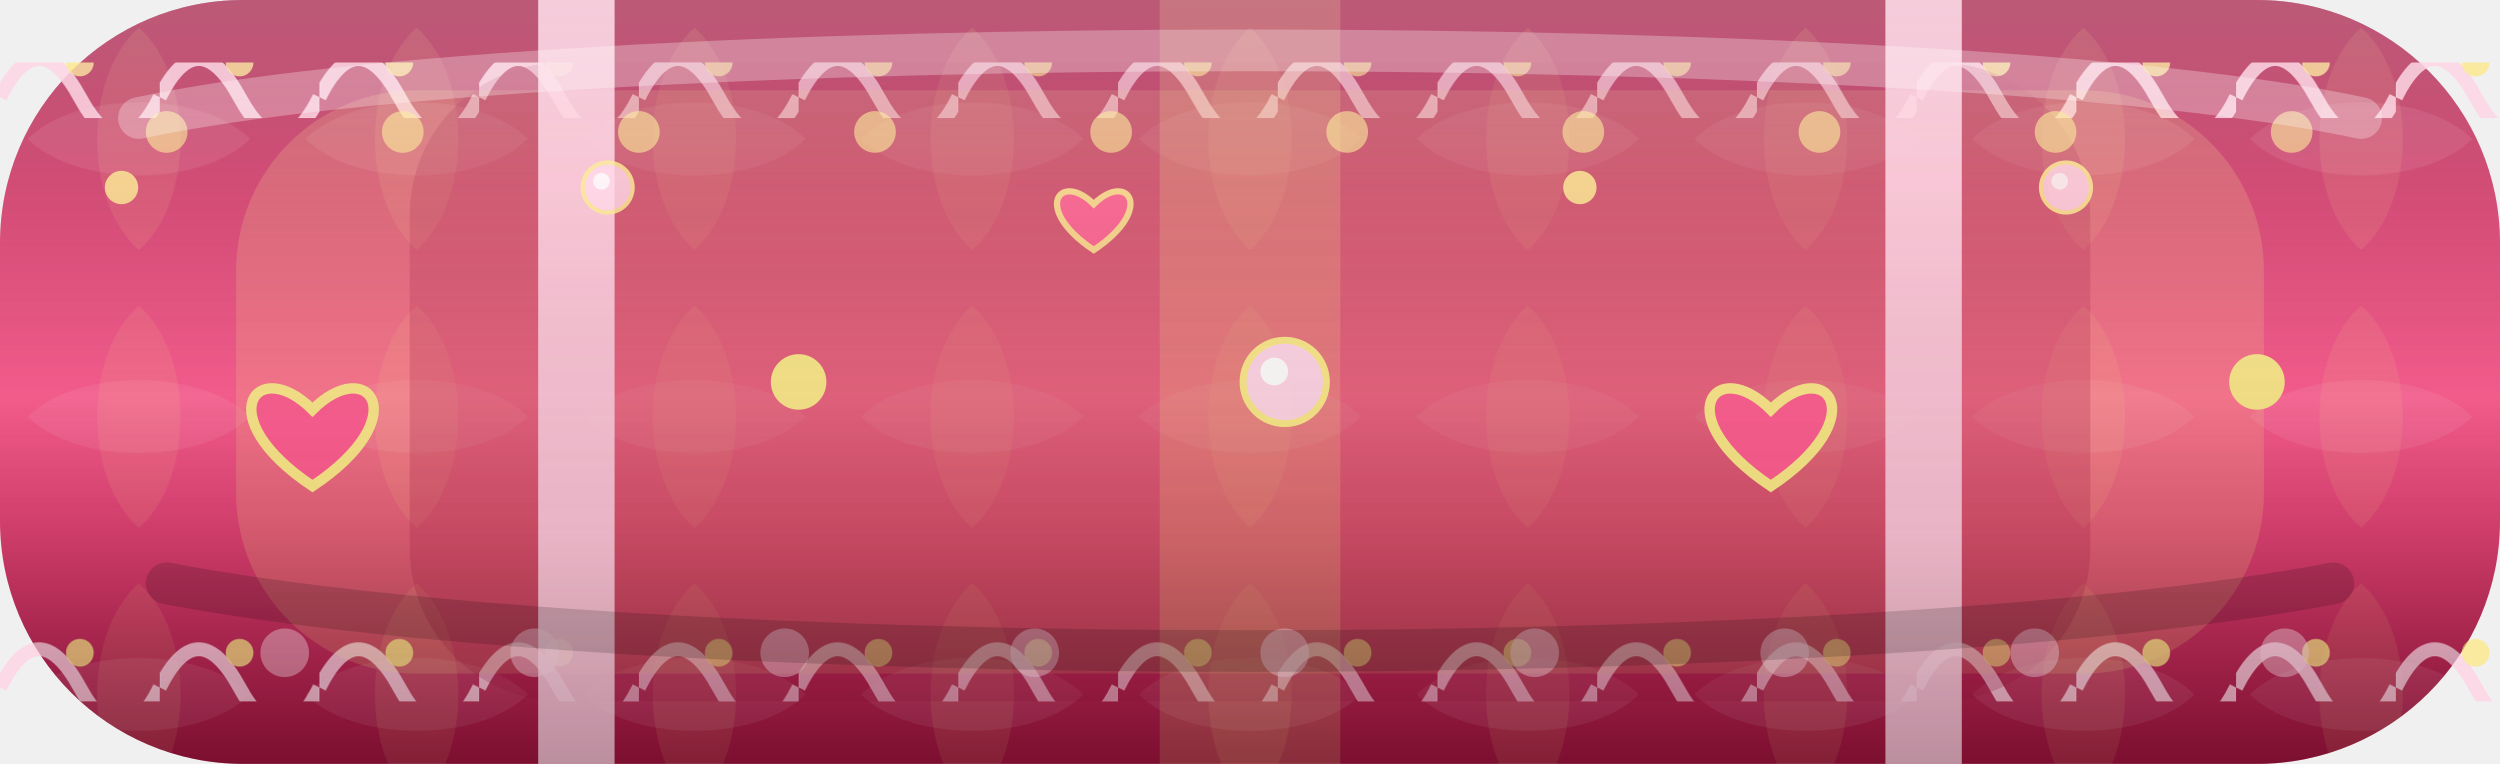
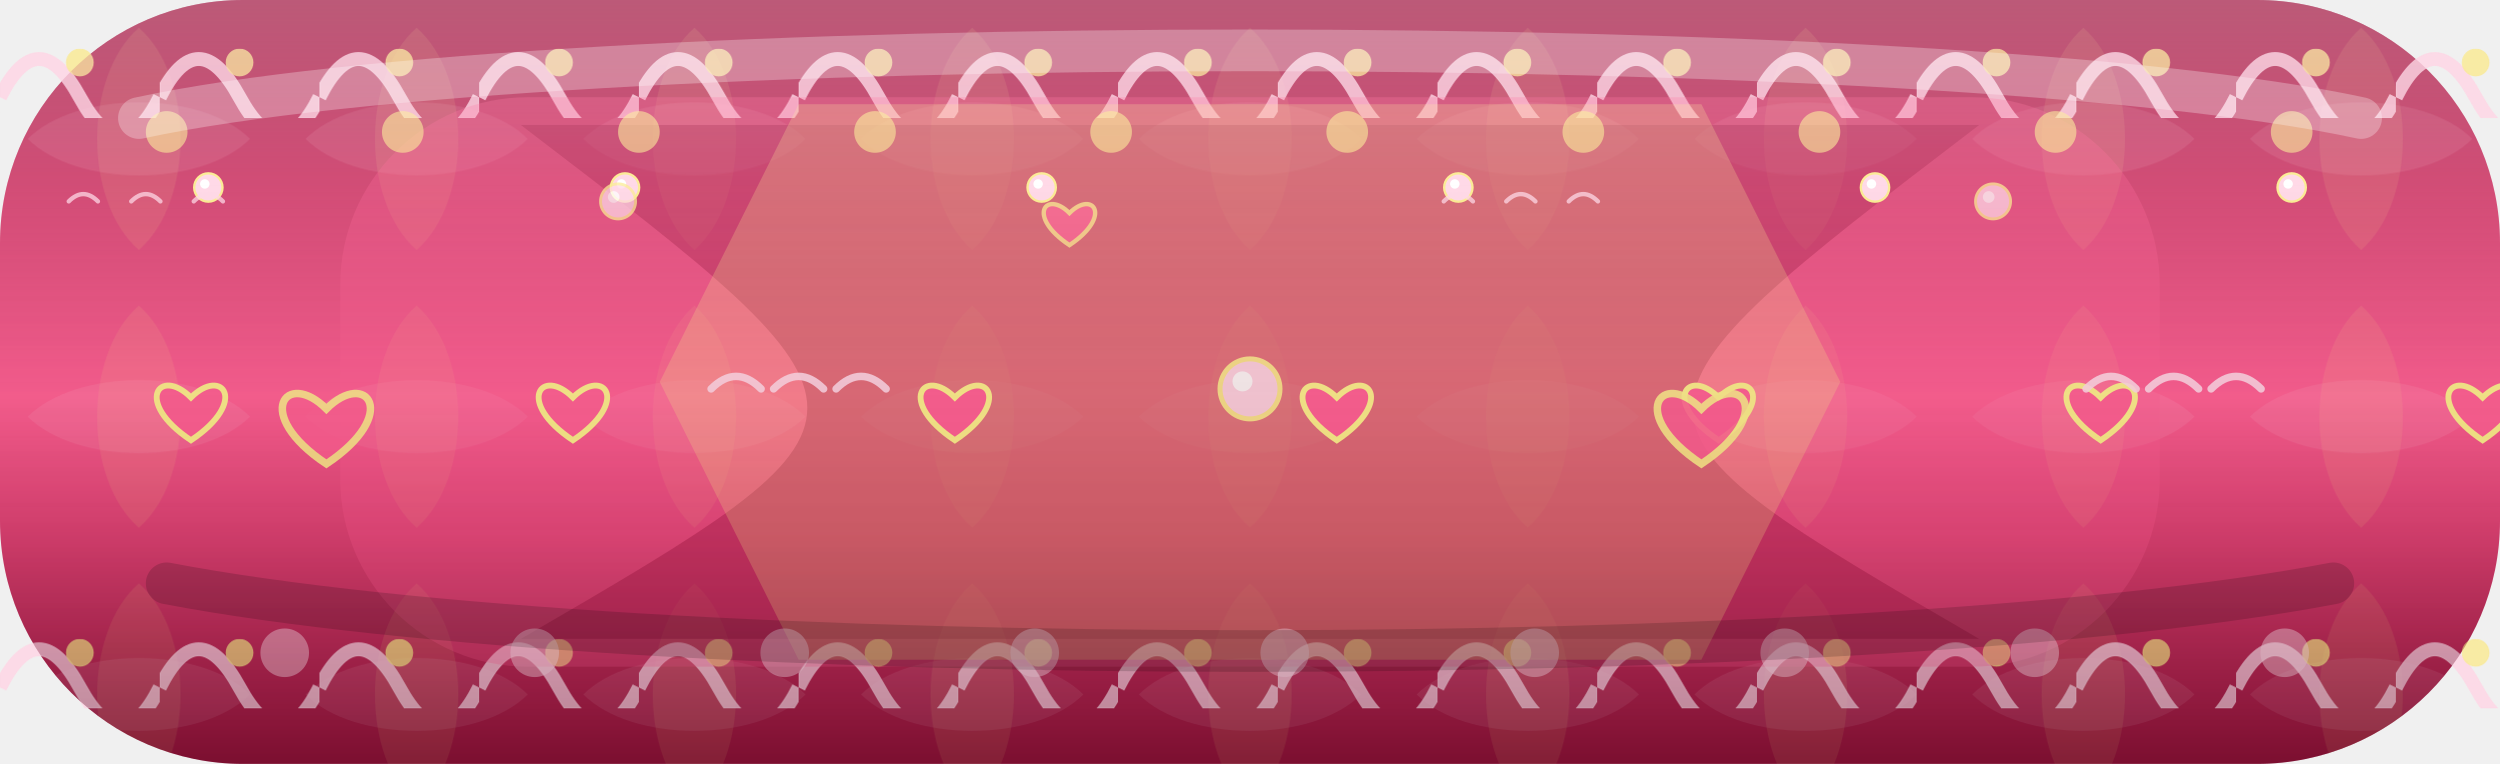
<svg xmlns="http://www.w3.org/2000/svg" width="720" height="220" viewBox="0 0 720 220">
  <defs>
    <linearGradient id="bg" x1="0" y1="0" x2="0" y2="1">
      <stop offset="0%" stop-color="#9f133e" />
      <stop offset="52%" stop-color="#ff5b8f" />
      <stop offset="100%" stop-color="#9f133e" />
    </linearGradient>
    <linearGradient id="satin" x1="0" y1="0" x2="0" y2="1">
      <stop offset="0%" stop-color="rgba(255,255,255,0.30)" />
      <stop offset="24%" stop-color="rgba(255,255,255,0.12)" />
      <stop offset="70%" stop-color="rgba(0,0,0,0.06)" />
      <stop offset="100%" stop-color="rgba(0,0,0,0.22)" />
    </linearGradient>
    <pattern id="brocade-valentine" width="80" height="80" patternUnits="userSpaceOnUse">
      <path d="M 40 8 C 56 22, 56 58, 40 72 C 24 58, 24 22, 40 8 Z" fill="#fbe987" opacity="0.10" />
      <path d="M 8 40 C 22 26, 58 26, 72 40 C 58 54, 22 54, 8 40 Z" fill="#ffd4e4" opacity="0.10" />
    </pattern>
    <pattern id="trim-valentine" width="46" height="34" patternUnits="userSpaceOnUse">
      <path d="M 0 28 Q 11 6 23 28 T 46 28" stroke="#ffd4e4" stroke-width="4" fill="none" opacity="0.85" />
      <circle cx="23" cy="18" r="4" fill="#fbe987" opacity="0.8" />
    </pattern>
  </defs>
  <rect width="720" height="220" rx="70" fill="url(#bg)" />
  <rect x="0" y="0" width="720" height="220" rx="70" fill="url(#brocade-valentine)" />
-   <rect x="0" y="18" width="720" height="24" fill="url(#trim-valentine)" opacity="0.95" />
-   <rect x="0" y="178" width="720" height="24" fill="url(#trim-valentine)" opacity="0.95" />
-   <rect x="68" y="26" width="584" height="168" rx="52" fill="#fbe987" opacity="0.18" />
-   <rect x="118" y="18" width="484" height="184" rx="44" fill="#9f133e" opacity="0.22" />
-   <rect x="155" y="0" width="22" height="220" fill="#ffd4e4" opacity="0.85" />
-   <rect x="543" y="0" width="22" height="220" fill="#ffd4e4" opacity="0.85" />
-   <rect x="334" y="0" width="52" height="220" fill="#fbe987" opacity="0.18" />
-   <g opacity="0.98">
-     <path d="M 90 118 C 74 102, 60 120, 90 140 C 120 120, 106 102, 90 118 Z" fill="#ff5b8f" stroke="#fbe987" stroke-width="3" />
-     <circle cx="230" cy="110" r="8" fill="#fbe987" />
-     <g transform="translate(370 110)">
-       <circle r="12" fill="#ffd4e4" stroke="#fbe987" stroke-width="2" />
-       <circle cx="-3" cy="-3" r="4" fill="#fff" />
+   <rect x="0" y="14" width="720" height="22" fill="url(#trim-valentine)" opacity="0.90" />
+   <rect x="0" y="184" width="720" height="22" fill="url(#trim-valentine)" opacity="0.90" />
+   <rect x="98" y="28" width="524" height="164" rx="54" fill="#ff5b8f" opacity="0.28" />
+   <path d="M 150 36 C 260 120, 260 120, 150 184 L 570 184 C 460 120, 460 120, 570 36 Z" fill="#9f133e" opacity="0.38" />
+   <path d="M 230 30 L 490 30 L 530 110 L 490 190 L 230 190 L 190 110 Z" fill="#fbe987" opacity="0.24" />
+   <path d="M 55 114.48 C 46.04 105.52, 38.2 115.6, 55 126.8 C 71.8 115.6, 63.96 105.52, 55 114.48 Z" fill="#ff5b8f" stroke="#fbe987" stroke-width="1.68" />
+   <path d="M 165 114.48 C 156.04 105.52, 148.2 115.6, 165 126.8 C 181.8 115.6, 173.96 105.52, 165 114.48 Z" fill="#ff5b8f" stroke="#fbe987" stroke-width="1.68" />
+   <path d="M 275 114.48 C 266.04 105.52, 258.2 115.6, 275 126.8 C 291.8 115.6, 283.96 105.52, 275 114.48 Z" fill="#ff5b8f" stroke="#fbe987" stroke-width="1.68" />
+   <path d="M 385 114.48 C 376.04 105.52, 368.2 115.6, 385 126.8 C 401.8 115.6, 393.96 105.52, 385 114.48 Z" fill="#ff5b8f" stroke="#fbe987" stroke-width="1.68" />
+   <path d="M 495 114.48 C 486.04 105.52, 478.2 115.6, 495 126.8 C 511.8 115.6, 503.96 105.52, 495 114.48 Z" fill="#ff5b8f" stroke="#fbe987" stroke-width="1.68" />
+   <path d="M 605 114.48 C 596.04 105.52, 588.2 115.6, 605 126.8 C 621.8 115.6, 613.96 105.52, 605 114.48 Z" fill="#ff5b8f" stroke="#fbe987" stroke-width="1.68" />
+   <path d="M 715 114.48 C 706.04 105.52, 698.2 115.6, 715 126.8 C 731.8 115.6, 723.96 105.52, 715 114.48 Z" fill="#ff5b8f" stroke="#fbe987" stroke-width="1.68" />
+   <g transform="translate(60 54)">
+     <circle r="4.08" fill="#ffd4e4" stroke="#fbe987" stroke-width="0.68" />
+     <circle cx="-1.02" cy="-1.02" r="1.36" fill="#fff" />
+   </g>
+   <g transform="translate(180 54)">
+     <circle r="4.08" fill="#ffd4e4" stroke="#fbe987" stroke-width="0.68" />
+     <circle cx="-1.02" cy="-1.02" r="1.36" fill="#fff" />
+   </g>
+   <g transform="translate(300 54)">
+     <circle r="4.08" fill="#ffd4e4" stroke="#fbe987" stroke-width="0.68" />
+     <circle cx="-1.02" cy="-1.02" r="1.36" fill="#fff" />
+   </g>
+   <g transform="translate(420 54)">
+     <circle r="4.08" fill="#ffd4e4" stroke="#fbe987" stroke-width="0.68" />
+     <circle cx="-1.02" cy="-1.02" r="1.36" fill="#fff" />
+   </g>
+   <g transform="translate(540 54)">
+     <circle r="4.08" fill="#ffd4e4" stroke="#fbe987" stroke-width="0.68" />
+     <circle cx="-1.02" cy="-1.02" r="1.36" fill="#fff" />
+   </g>
+   <g transform="translate(660 54)">
+     <circle r="4.08" fill="#ffd4e4" stroke="#fbe987" stroke-width="0.68" />
+     <circle cx="-1.02" cy="-1.02" r="1.36" fill="#fff" />
+   </g>
+   <g opacity="0.74">
+     <g transform="translate(42 58)">
+       <path d="M -22.2 0 Q -18 -4.2 -13.8 0" stroke="#ffd4e4" stroke-width="1.26" fill="none" stroke-linecap="round" />
+       <path d="M -4.2 0 Q 0 -4.2 4.2 0" stroke="#ffd4e4" stroke-width="1.26" fill="none" stroke-linecap="round" />
+       <path d="M 13.8 0 Q 18 -4.2 22.2 0" stroke="#ffd4e4" stroke-width="1.26" fill="none" stroke-linecap="round" />
    </g>
-     <path d="M 510 118 C 494 102, 480 120, 510 140 C 540 120, 526 102, 510 118 Z" fill="#ff5b8f" stroke="#fbe987" stroke-width="3" />
-     <circle cx="650" cy="110" r="8" fill="#fbe987" />
+     <g transform="translate(178 58)">
+       <circle r="5.04" fill="#ffd4e4" stroke="#fbe987" stroke-width="0.84" />
+       <circle cx="-1.26" cy="-1.26" r="1.68" fill="#fff" />
+     </g>
+     <path d="M 308 61.36 C 301.28 54.64, 295.4 62.2, 308 70.6 C 320.6 62.2, 314.72 54.64, 308 61.36 Z" fill="#ff5b8f" stroke="#fbe987" stroke-width="1.26" />
+     <g transform="translate(438 58)">
+       <path d="M -22.2 0 Q -18 -4.2 -13.8 0" stroke="#ffd4e4" stroke-width="1.26" fill="none" stroke-linecap="round" />
+       <path d="M -4.2 0 Q 0 -4.2 4.2 0" stroke="#ffd4e4" stroke-width="1.26" fill="none" stroke-linecap="round" />
+       <path d="M 13.8 0 Q 18 -4.2 22.2 0" stroke="#ffd4e4" stroke-width="1.26" fill="none" stroke-linecap="round" />
+     </g>
+     <g transform="translate(574 58)">
+       <circle r="5.04" fill="#ffd4e4" stroke="#fbe987" stroke-width="0.84" />
+       <circle cx="-1.26" cy="-1.26" r="1.68" fill="#fff" />
+     </g>
  </g>
-   <g opacity="0.82">
-     <circle cx="35" cy="54" r="4.8" fill="#fbe987" />
-     <g transform="translate(175 54)">
-       <circle r="7.2" fill="#ffd4e4" stroke="#fbe987" stroke-width="1.2" />
-       <circle cx="-1.8" cy="-1.8" r="2.4" fill="#fff" />
+   <g opacity="0.88">
+     <path d="M 94 117.76 C 82.48 106.24, 72.4 119.2, 94 133.6 C 115.6 119.2, 105.52 106.24, 94 117.76 Z" fill="#ff5b8f" stroke="#fbe987" stroke-width="2.16" />
+     <g transform="translate(230 112)">
+       <path d="M -25.2 0 Q -18 -7.2 -10.8 0" stroke="#ffd4e4" stroke-width="2.16" fill="none" stroke-linecap="round" />
+       <path d="M -7.2 0 Q 0 -7.2 7.2 0" stroke="#ffd4e4" stroke-width="2.16" fill="none" stroke-linecap="round" />
+       <path d="M 10.8 0 Q 18 -7.2 25.2 0" stroke="#ffd4e4" stroke-width="2.16" fill="none" stroke-linecap="round" />
    </g>
-     <path d="M 315 58.8 C 305.4 49.2, 297 60, 315 72 C 333 60, 324.6 49.2, 315 58.8 Z" fill="#ff5b8f" stroke="#fbe987" stroke-width="1.8" />
-     <circle cx="455" cy="54" r="4.8" fill="#fbe987" />
-     <g transform="translate(595 54)">
-       <circle r="7.2" fill="#ffd4e4" stroke="#fbe987" stroke-width="1.2" />
-       <circle cx="-1.8" cy="-1.8" r="2.4" fill="#fff" />
+     <g transform="translate(360 112)">
+       <circle r="8.64" fill="#ffd4e4" stroke="#fbe987" stroke-width="1.44" />
+       <circle cx="-2.16" cy="-2.16" r="2.88" fill="#fff" />
+     </g>
+     <path d="M 490 117.76 C 478.48 106.24, 468.4 119.2, 490 133.6 C 511.6 119.2, 501.52 106.24, 490 117.76 Z" fill="#ff5b8f" stroke="#fbe987" stroke-width="2.16" />
+     <g transform="translate(626 112)">
+       <path d="M -25.2 0 Q -18 -7.2 -10.8 0" stroke="#ffd4e4" stroke-width="2.16" fill="none" stroke-linecap="round" />
+       <path d="M -7.2 0 Q 0 -7.2 7.2 0" stroke="#ffd4e4" stroke-width="2.16" fill="none" stroke-linecap="round" />
+       <path d="M 10.8 0 Q 18 -7.2 25.2 0" stroke="#ffd4e4" stroke-width="2.16" fill="none" stroke-linecap="round" />
    </g>
  </g>
  <g opacity="0.82">
    <circle cx="48" cy="38" r="6" fill="#fbe987" opacity="0.72" />
    <circle cx="116" cy="38" r="6" fill="#fbe987" opacity="0.72" />
    <circle cx="184" cy="38" r="6" fill="#fbe987" opacity="0.72" />
    <circle cx="252" cy="38" r="6" fill="#fbe987" opacity="0.72" />
    <circle cx="320" cy="38" r="6" fill="#fbe987" opacity="0.72" />
    <circle cx="388" cy="38" r="6" fill="#fbe987" opacity="0.72" />
    <circle cx="456" cy="38" r="6" fill="#fbe987" opacity="0.72" />
    <circle cx="524" cy="38" r="6" fill="#fbe987" opacity="0.72" />
    <circle cx="592" cy="38" r="6" fill="#fbe987" opacity="0.72" />
    <circle cx="660" cy="38" r="6" fill="#fbe987" opacity="0.72" />
  </g>
  <g opacity="0.72">
    <circle cx="82" cy="188" r="7" fill="#ffd4e4" opacity="0.65" />
    <circle cx="154" cy="188" r="7" fill="#ffd4e4" opacity="0.65" />
    <circle cx="226" cy="188" r="7" fill="#ffd4e4" opacity="0.65" />
    <circle cx="298" cy="188" r="7" fill="#ffd4e4" opacity="0.65" />
    <circle cx="370" cy="188" r="7" fill="#ffd4e4" opacity="0.65" />
    <circle cx="442" cy="188" r="7" fill="#ffd4e4" opacity="0.65" />
    <circle cx="514" cy="188" r="7" fill="#ffd4e4" opacity="0.65" />
    <circle cx="586" cy="188" r="7" fill="#ffd4e4" opacity="0.65" />
    <circle cx="658" cy="188" r="7" fill="#ffd4e4" opacity="0.65" />
  </g>
  <rect x="0" y="0" width="720" height="220" rx="70" fill="url(#satin)" />
  <path d="M 40 34 C 160 8, 560 8, 680 34" stroke="rgba(255,255,255,0.28)" stroke-width="12" stroke-linecap="round" fill="none" />
  <path d="M 48 168 C 184 194, 536 194, 672 168" stroke="rgba(0,0,0,0.16)" stroke-width="12" stroke-linecap="round" fill="none" />
</svg>
